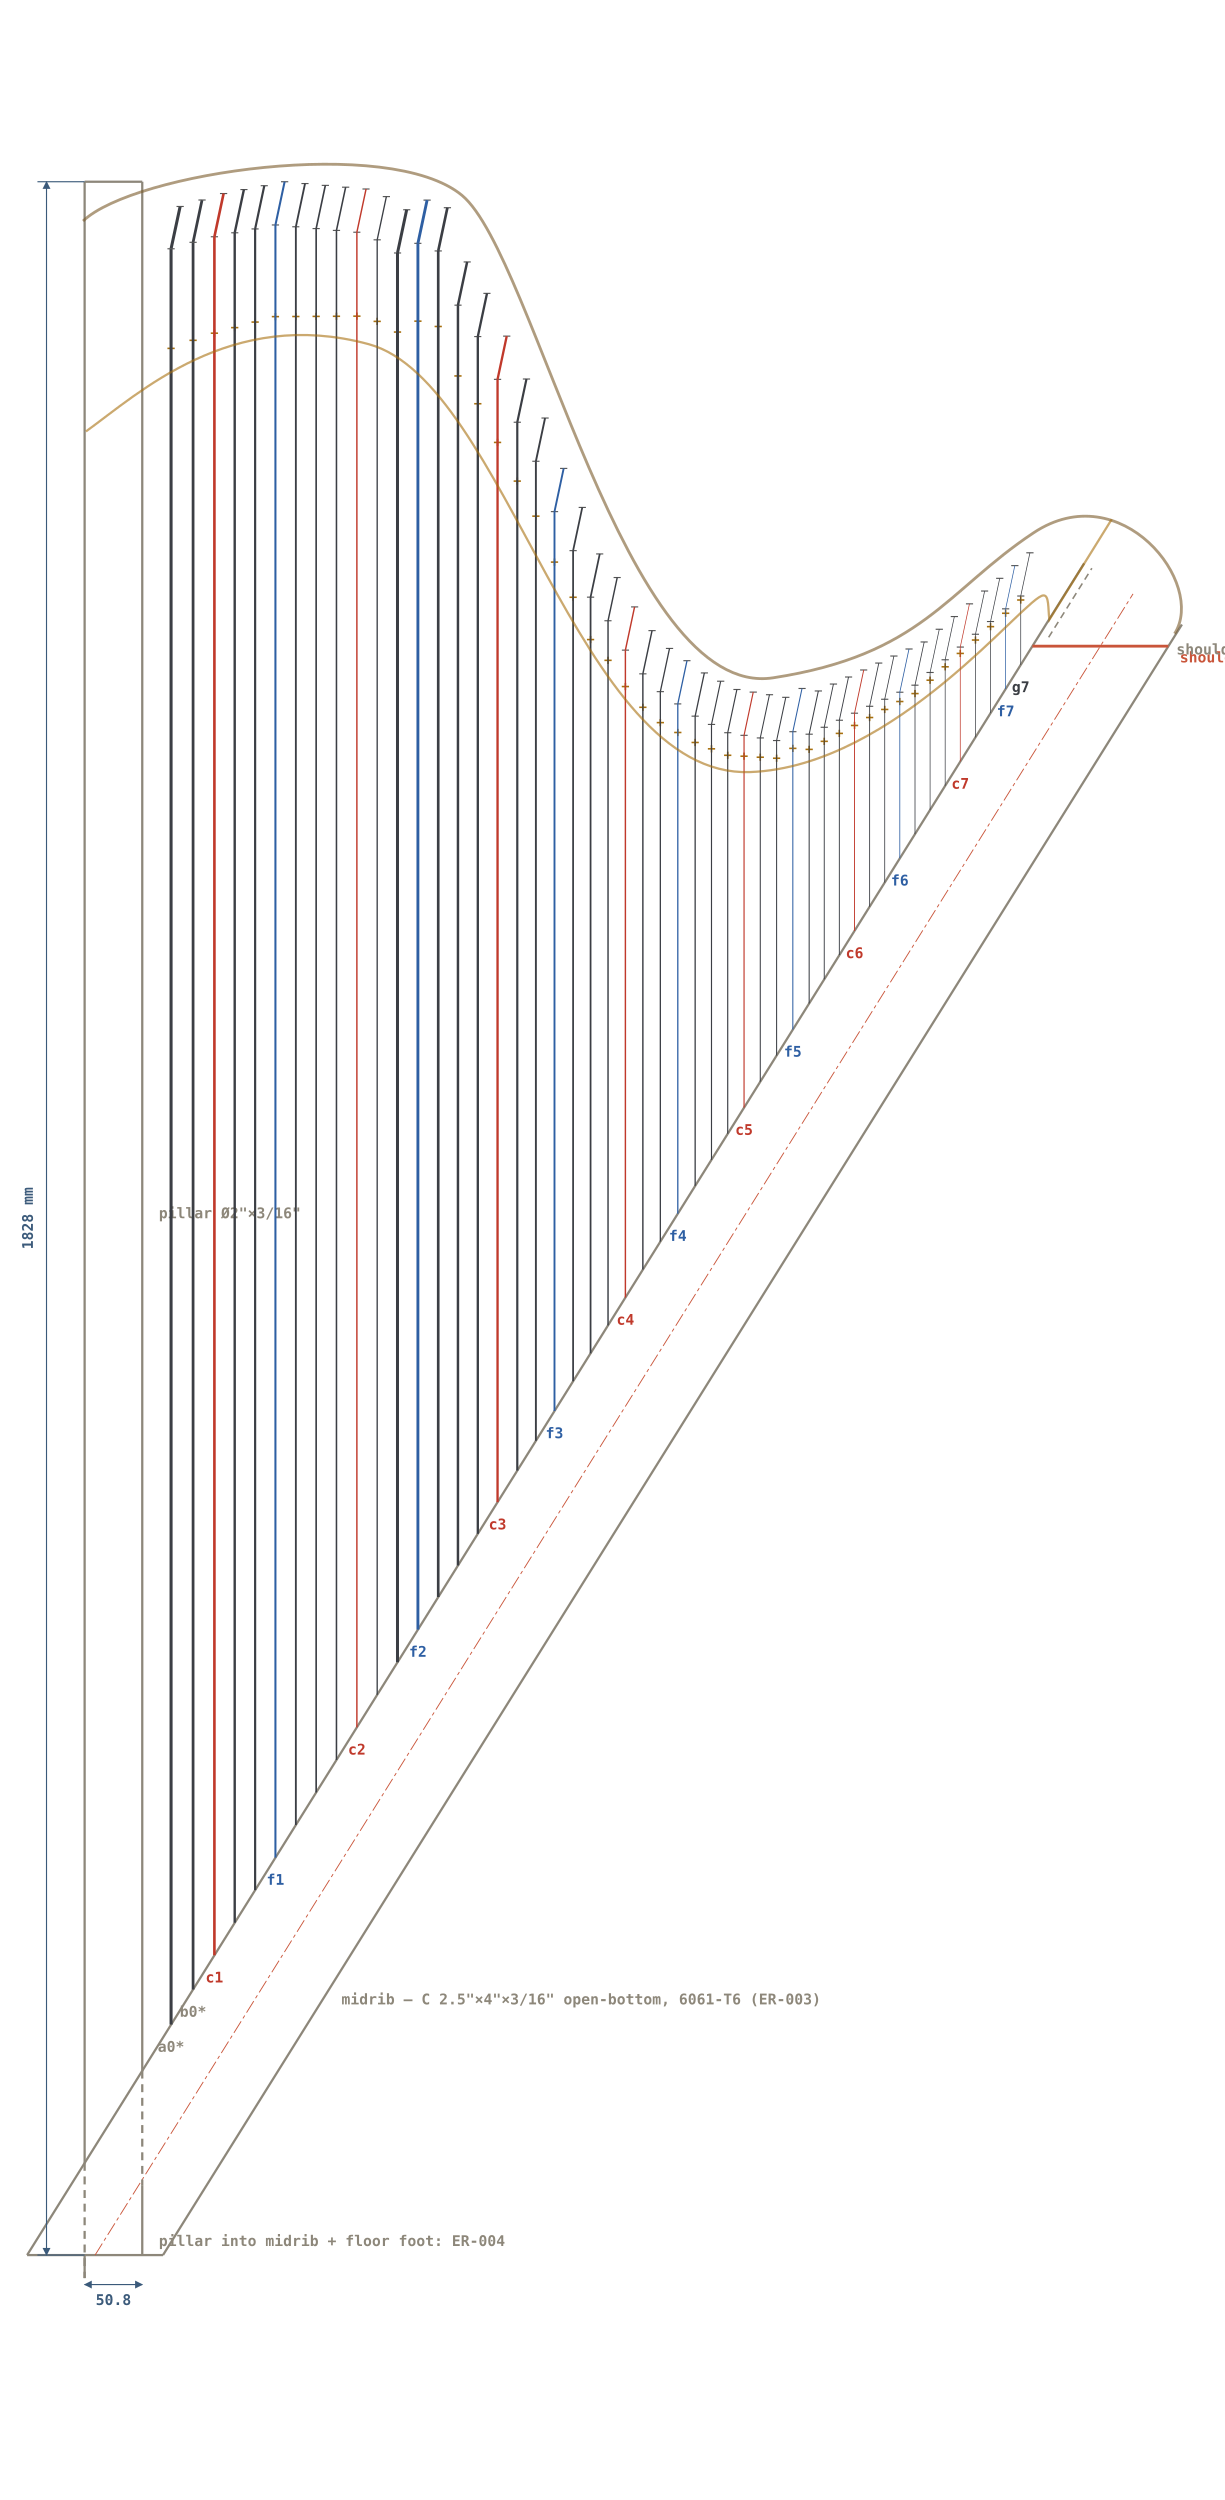
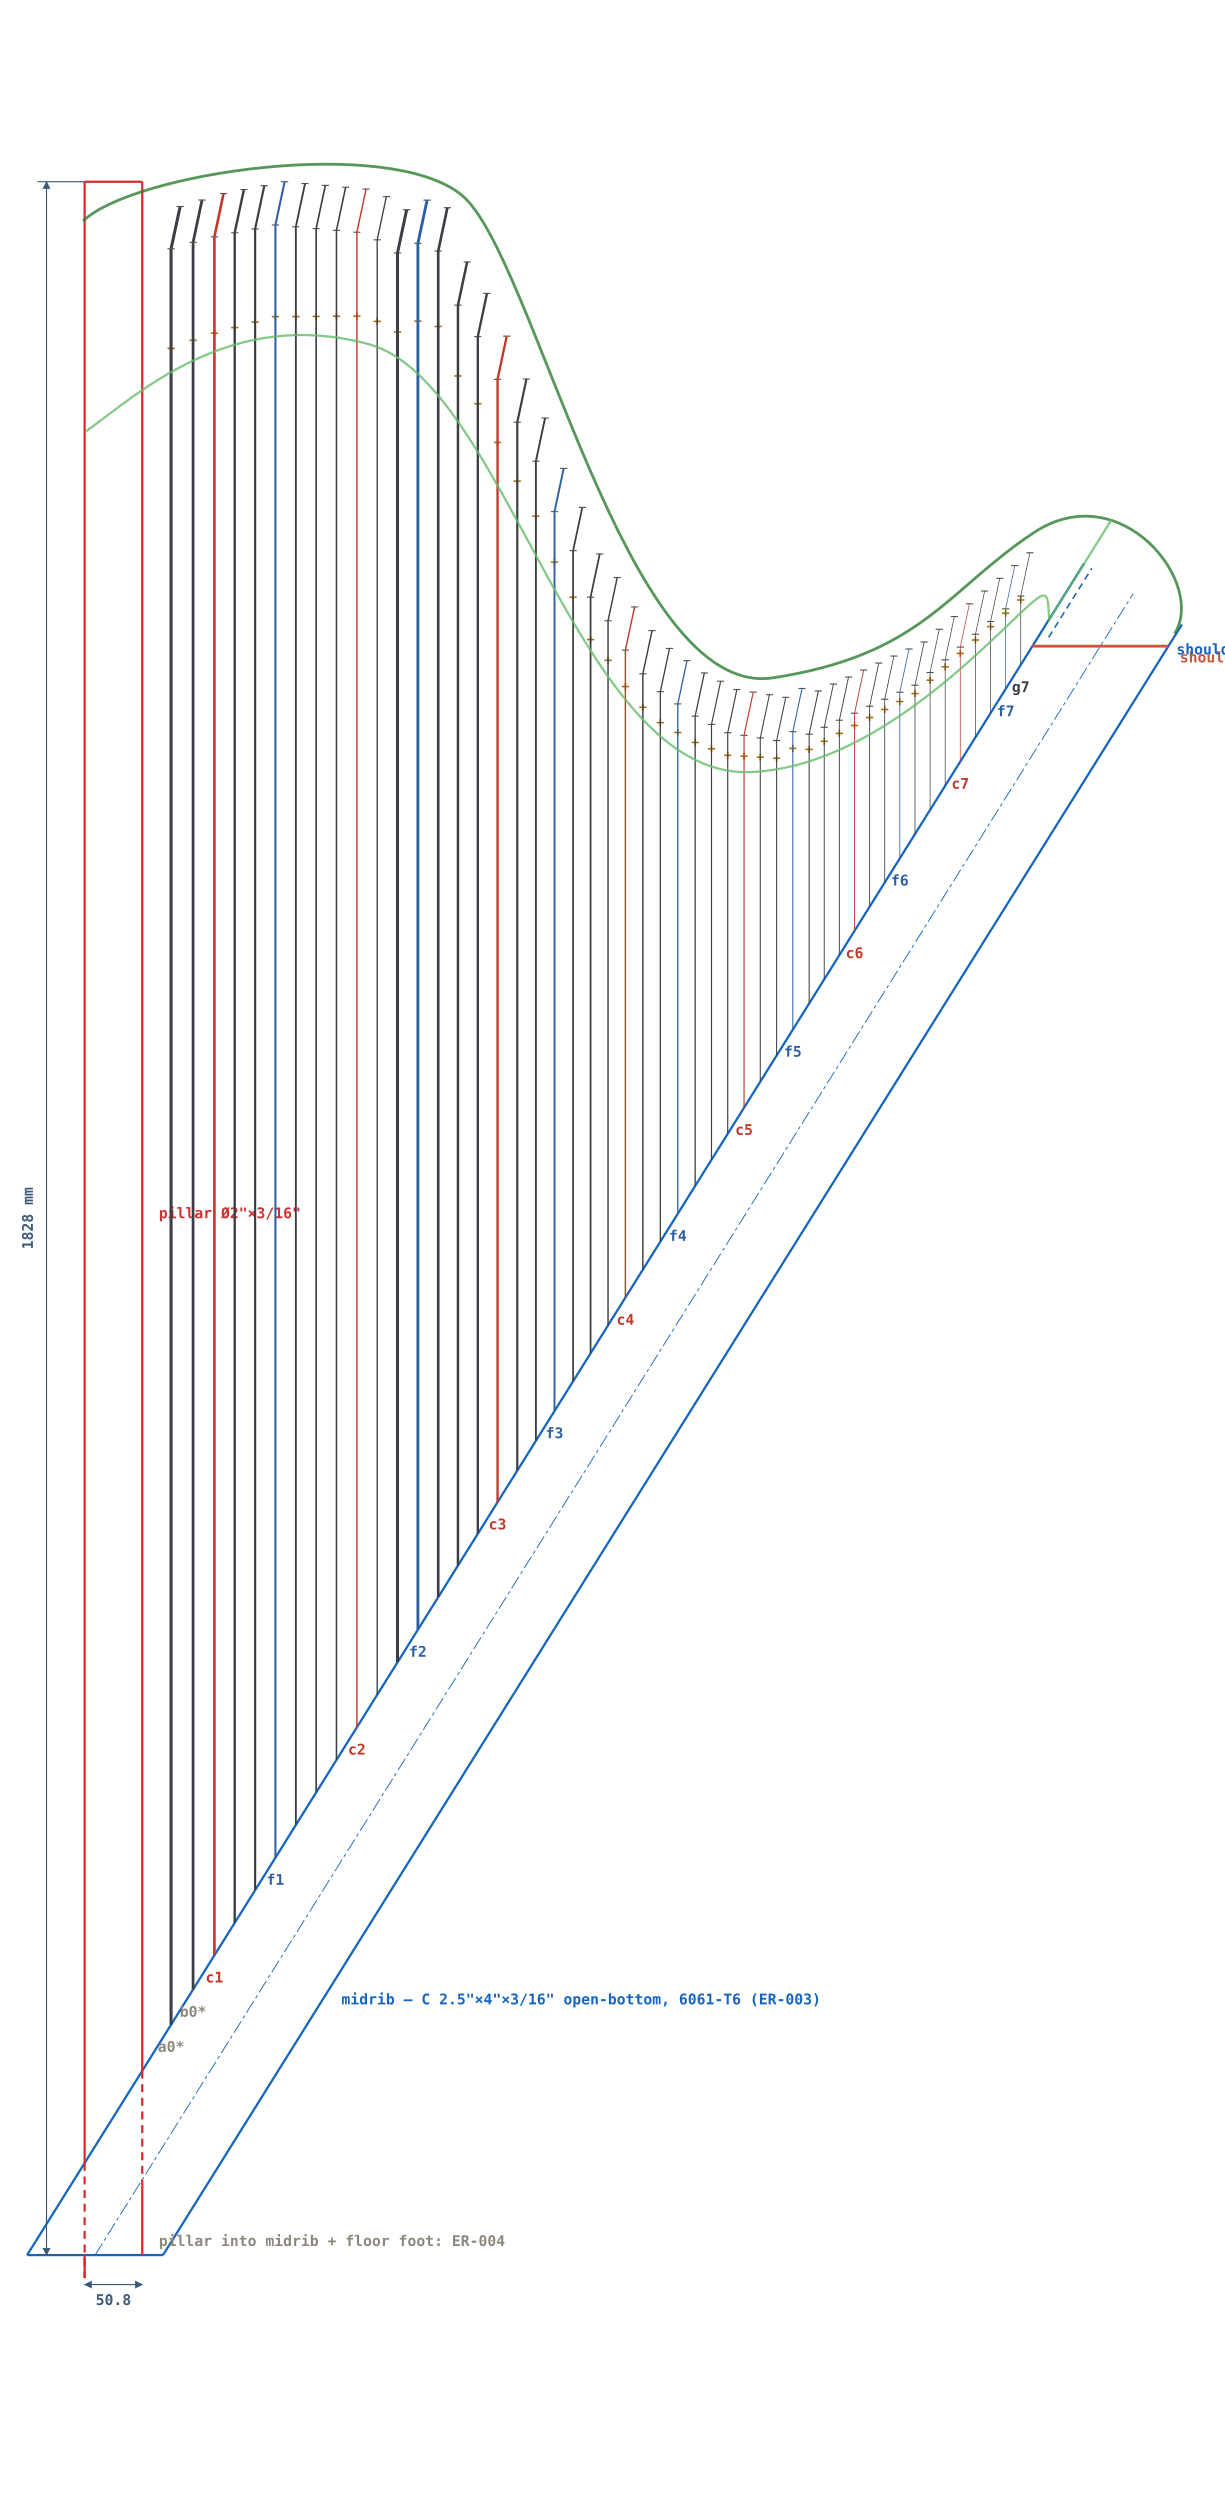
<svg xmlns="http://www.w3.org/2000/svg" width="942mm" height="1924mm" viewBox="65 0 1079 1924">
  <style>.nl{font-size:13px;font-weight:700;font-family:ui-monospace,Menlo,Consolas,monospace}</style>
  <defs>
    <marker id="arr" viewBox="0 0 10 10" refX="9" refY="5" markerWidth="7" markerHeight="7" orient="auto-start-reverse">
      <path d="M0 0 L10 5 L0 10 z" fill="#3b5a7a" />
    </marker>
  </defs>
-   <line x1="88.9" y1="1848.0" x2="1020.7" y2="356.7" stroke="#8d877a" stroke-width="2" />
-   <line x1="208.7" y1="1848.0" x2="1106.9" y2="410.6" stroke="#8d877a" stroke-width="2" />
-   <line x1="989.4" y1="421.9" x2="1027.5" y2="361.0" stroke="#8d877a" stroke-width="1.4" stroke-dasharray="6 4" />
+   <line x1="88.9" y1="1848.0" x2="1020.7" y2="356.7" stroke="#1565c0" stroke-width="2" />
+   <line x1="208.7" y1="1848.0" x2="1106.9" y2="410.6" stroke="#1565c0" stroke-width="2" />
+   <line x1="989.4" y1="421.9" x2="1027.5" y2="361.0" stroke="#1565c0" stroke-width="1.4" stroke-dasharray="6 4" />
  <line x1="975.1" y1="429.7" x2="1094.9" y2="429.7" stroke="#c9553a" stroke-width="2.5" />
  <text x="1105" y="444" class="nl" fill="#c9553a">shoulder weld</text>
-   <text x="1102" y="437" class="nl" fill="#8d877a">shoulder rebate: ER-005</text>
-   <line x1="88.9" y1="1848.0" x2="208.7" y2="1848.0" stroke="#8d877a" stroke-width="2" />
-   <line x1="148.8" y1="1848.0" x2="1063.8" y2="383.6" stroke="#c9553a" stroke-width="0.8" stroke-dasharray="12 3 3 3" />
-   <text x="366" y="1627" class="nl" fill="#8d877a">midrib — C 2.5"×4"×3/16" open-bottom, 6061-T6 (ER-003)</text>
-   <line x1="139.6" y1="20.3" x2="139.6" y2="1766.7" stroke="#8d877a" stroke-width="2" />
-   <line x1="139.6" y1="1766.7" x2="139.6" y2="1868.3" stroke="#8d877a" stroke-width="2" stroke-dasharray="7 5" />
-   <line x1="139.6" y1="1868.3" x2="139.6" y2="1848.0" stroke="#8d877a" stroke-width="2" />
-   <line x1="190.4" y1="20.3" x2="190.4" y2="1685.4" stroke="#8d877a" stroke-width="2" />
-   <line x1="190.4" y1="1685.4" x2="190.4" y2="1787.0" stroke="#8d877a" stroke-width="2" stroke-dasharray="7 5" />
-   <line x1="190.4" y1="1787.0" x2="190.4" y2="1848.0" stroke="#8d877a" stroke-width="2" />
-   <line x1="139.6" y1="20.3" x2="190.4" y2="20.3" stroke="#8d877a" stroke-width="2" />
-   <text x="205" y="934" class="nl" fill="#8d877a">pillar Ø2"×3/16"</text>
+   <text x="1102" y="437" class="nl" fill="#1565c0">shoulder rebate: ER-005</text>
+   <line x1="88.9" y1="1848.0" x2="208.7" y2="1848.0" stroke="#1565c0" stroke-width="2" />
+   <line x1="148.8" y1="1848.0" x2="1063.8" y2="383.6" stroke="#1565c0" stroke-width="0.8" stroke-dasharray="12 3 3 3" />
+   <text x="366" y="1627" class="nl" fill="#1565c0">midrib — C 2.5"×4"×3/16" open-bottom, 6061-T6 (ER-003)</text>
+   <line x1="139.6" y1="20.3" x2="139.6" y2="1766.7" stroke="#d32f2f" stroke-width="2" />
+   <line x1="139.6" y1="1766.7" x2="139.6" y2="1868.3" stroke="#d32f2f" stroke-width="2" stroke-dasharray="7 5" />
+   <line x1="139.6" y1="1868.3" x2="139.6" y2="1848.0" stroke="#d32f2f" stroke-width="2" />
+   <line x1="190.4" y1="20.3" x2="190.4" y2="1685.4" stroke="#d32f2f" stroke-width="2" />
+   <line x1="190.4" y1="1685.4" x2="190.4" y2="1787.0" stroke="#d32f2f" stroke-width="2" stroke-dasharray="7 5" />
+   <line x1="190.4" y1="1787.0" x2="190.4" y2="1848.0" stroke="#d32f2f" stroke-width="2" />
+   <line x1="139.6" y1="20.3" x2="190.4" y2="20.3" stroke="#d32f2f" stroke-width="2" />
+   <text x="205" y="934" class="nl" fill="#d32f2f">pillar Ø2"×3/16"</text>
  <text x="205" y="1840" class="nl" fill="#8d877a">pillar into midrib + floor foot: ER-004</text>
  <g stroke="#3b5a7a" stroke-width="1" fill="none">
    <line x1="106" y1="20.3" x2="106" y2="1848.0" marker-start="url(#arr)" marker-end="url(#arr)" />
    <line x1="98" y1="20.3" x2="139.6" y2="20.3" />
    <line x1="98" y1="1848.0" x2="139.6" y2="1848.0" />
  </g>
  <text x="94" y="934" class="nl" fill="#3b5a7a" text-anchor="middle" transform="rotate(-90 94 934)">1828 mm</text>
  <g stroke="#3b5a7a" stroke-width="1" fill="none">
    <line x1="139.6" y1="1874.0" x2="190.4" y2="1874.0" marker-start="url(#arr)" marker-end="url(#arr)" />
  </g>
  <text x="165" y="1892" class="nl" fill="#3b5a7a" text-anchor="middle">50.8</text>
  <g stroke="#555" stroke-width="1.0" fill="none">
    <line x1="250.8" y1="68.8" x2="257.2" y2="68.8" />
    <line x1="258.9" y1="30.7" x2="265.3" y2="30.7" />
    <line x1="268.8" y1="65.3" x2="275.1" y2="65.3" />
    <line x1="276.9" y1="27.2" x2="283.2" y2="27.2" />
    <line x1="286.7" y1="61.9" x2="293.0" y2="61.9" />
    <line x1="294.8" y1="23.8" x2="301.1" y2="23.8" />
    <line x1="304.6" y1="58.4" x2="311.0" y2="58.4" />
    <line x1="312.7" y1="20.3" x2="319.1" y2="20.3" />
    <line x1="322.6" y1="60.0" x2="328.9" y2="60.0" />
    <line x1="330.7" y1="21.9" x2="337.0" y2="21.9" />
    <line x1="340.5" y1="61.6" x2="346.9" y2="61.6" />
    <line x1="348.6" y1="23.5" x2="355.0" y2="23.5" />
    <line x1="358.4" y1="63.2" x2="364.8" y2="63.2" />
    <line x1="366.5" y1="25.1" x2="372.9" y2="25.1" />
    <line x1="376.4" y1="64.8" x2="382.7" y2="64.8" />
    <line x1="384.5" y1="26.7" x2="390.8" y2="26.7" />
    <line x1="394.3" y1="71.5" x2="400.7" y2="71.5" />
    <line x1="402.4" y1="33.4" x2="408.8" y2="33.4" />
    <line x1="412.3" y1="83.1" x2="418.6" y2="83.1" />
    <line x1="420.4" y1="45.0" x2="426.7" y2="45.0" />
    <line x1="430.2" y1="74.6" x2="436.5" y2="74.6" />
    <line x1="438.3" y1="36.5" x2="444.7" y2="36.5" />
    <line x1="448.1" y1="81.3" x2="454.5" y2="81.3" />
    <line x1="456.2" y1="43.2" x2="462.6" y2="43.2" />
    <line x1="465.6" y1="129.1" x2="471.9" y2="129.1" />
    <line x1="473.7" y1="91.0" x2="480.0" y2="91.0" />
    <line x1="483.0" y1="156.8" x2="489.3" y2="156.8" />
    <line x1="491.1" y1="118.7" x2="497.4" y2="118.7" />
    <line x1="500.4" y1="194.5" x2="506.8" y2="194.5" />
    <line x1="508.5" y1="156.4" x2="514.9" y2="156.4" />
    <line x1="517.8" y1="232.3" x2="524.2" y2="232.3" />
    <line x1="525.9" y1="194.2" x2="532.3" y2="194.2" />
    <line x1="534.2" y1="266.7" x2="540.6" y2="266.7" />
    <line x1="542.3" y1="228.6" x2="548.7" y2="228.6" />
    <line x1="550.6" y1="311.1" x2="557.0" y2="311.1" />
    <line x1="558.7" y1="273.0" x2="565.1" y2="273.0" />
    <line x1="567.0" y1="345.5" x2="573.4" y2="345.5" />
    <line x1="575.1" y1="307.4" x2="581.5" y2="307.4" />
    <line x1="582.4" y1="386.5" x2="588.8" y2="386.5" />
    <line x1="590.5" y1="348.4" x2="596.8" y2="348.4" />
    <line x1="597.8" y1="407.3" x2="604.1" y2="407.3" />
    <line x1="605.9" y1="369.2" x2="612.2" y2="369.2" />
    <line x1="613.2" y1="433.2" x2="619.5" y2="433.2" />
    <line x1="621.3" y1="395.1" x2="627.6" y2="395.1" />
    <line x1="628.5" y1="454.1" x2="634.9" y2="454.1" />
    <line x1="636.6" y1="416.0" x2="643.0" y2="416.0" />
    <line x1="643.9" y1="469.8" x2="650.3" y2="469.8" />
    <line x1="652.0" y1="431.7" x2="658.4" y2="431.7" />
    <line x1="659.3" y1="480.6" x2="665.6" y2="480.6" />
    <line x1="667.4" y1="442.5" x2="673.7" y2="442.5" />
    <line x1="674.6" y1="491.4" x2="681.0" y2="491.4" />
    <line x1="682.8" y1="453.3" x2="689.1" y2="453.3" />
    <line x1="689.0" y1="498.7" x2="695.4" y2="498.7" />
    <line x1="697.1" y1="460.6" x2="703.5" y2="460.6" />
    <line x1="703.4" y1="506.0" x2="709.7" y2="506.0" />
    <line x1="711.5" y1="467.9" x2="717.8" y2="467.9" />
    <line x1="717.7" y1="508.3" x2="724.1" y2="508.3" />
    <line x1="725.8" y1="470.2" x2="732.2" y2="470.2" />
    <line x1="732.1" y1="510.6" x2="738.4" y2="510.6" />
    <line x1="740.2" y1="472.5" x2="746.5" y2="472.5" />
    <line x1="746.4" y1="512.9" x2="752.8" y2="512.9" />
    <line x1="754.5" y1="474.8" x2="760.9" y2="474.8" />
    <line x1="760.8" y1="505.1" x2="767.1" y2="505.1" />
    <line x1="768.9" y1="467.0" x2="775.2" y2="467.0" />
    <line x1="775.1" y1="507.3" x2="781.5" y2="507.3" />
    <line x1="783.2" y1="469.2" x2="789.6" y2="469.2" />
    <line x1="788.4" y1="501.2" x2="794.8" y2="501.2" />
    <line x1="796.5" y1="463.1" x2="802.9" y2="463.1" />
    <line x1="801.8" y1="495.0" x2="808.1" y2="495.0" />
    <line x1="809.9" y1="456.9" x2="816.2" y2="456.9" />
    <line x1="815.1" y1="488.8" x2="821.4" y2="488.8" />
    <line x1="823.2" y1="450.7" x2="829.5" y2="450.7" />
    <line x1="828.4" y1="482.7" x2="834.8" y2="482.7" />
    <line x1="836.5" y1="444.6" x2="842.8" y2="444.6" />
    <line x1="841.7" y1="476.5" x2="848.1" y2="476.5" />
    <line x1="849.8" y1="438.4" x2="856.2" y2="438.4" />
    <line x1="855.1" y1="470.3" x2="861.4" y2="470.3" />
    <line x1="863.2" y1="432.2" x2="869.5" y2="432.2" />
    <line x1="868.4" y1="464.1" x2="874.7" y2="464.1" />
    <line x1="876.5" y1="426.0" x2="882.8" y2="426.0" />
    <line x1="881.7" y1="452.9" x2="888.1" y2="452.9" />
    <line x1="889.8" y1="414.8" x2="896.2" y2="414.8" />
    <line x1="895.0" y1="441.7" x2="901.4" y2="441.7" />
    <line x1="903.1" y1="403.6" x2="909.5" y2="403.6" />
    <line x1="908.4" y1="430.5" x2="914.7" y2="430.5" />
    <line x1="916.5" y1="392.4" x2="922.8" y2="392.4" />
    <line x1="921.7" y1="419.2" x2="928.0" y2="419.2" />
    <line x1="929.8" y1="381.1" x2="936.1" y2="381.1" />
    <line x1="935.0" y1="408.0" x2="941.3" y2="408.0" />
    <line x1="943.1" y1="369.9" x2="949.5" y2="369.9" />
    <line x1="948.3" y1="396.8" x2="954.7" y2="396.8" />
    <line x1="956.4" y1="358.7" x2="962.8" y2="358.7" />
    <line x1="961.7" y1="385.5" x2="968.0" y2="385.5" />
    <line x1="969.7" y1="347.4" x2="976.1" y2="347.4" />
  </g>
  <line x1="254.0" y1="68.8" x2="262.1" y2="30.7" stroke="#c0392b" stroke-width="2.311" />
  <line x1="271.9" y1="65.3" x2="280.0" y2="27.2" stroke="#3b3e44" stroke-width="2.108" />
  <line x1="289.9" y1="61.9" x2="298.0" y2="23.8" stroke="#3b3e44" stroke-width="1.930" />
  <line x1="307.8" y1="58.4" x2="315.9" y2="20.3" stroke="#2e5fa3" stroke-width="1.803" />
  <line x1="325.8" y1="60.0" x2="333.9" y2="21.9" stroke="#3b3e44" stroke-width="1.626" />
  <line x1="343.7" y1="61.6" x2="351.8" y2="23.5" stroke="#3b3e44" stroke-width="1.448" />
  <line x1="361.6" y1="63.2" x2="369.7" y2="25.1" stroke="#3b3e44" stroke-width="1.372" />
  <line x1="379.6" y1="64.8" x2="387.7" y2="26.7" stroke="#c0392b" stroke-width="1.270" />
  <line x1="397.5" y1="71.5" x2="405.6" y2="33.4" stroke="#3b3e44" stroke-width="1.168" />
  <line x1="415.4" y1="83.1" x2="423.5" y2="45.0" stroke="#3b3e44" stroke-width="2.642" />
  <line x1="433.4" y1="74.6" x2="441.5" y2="36.5" stroke="#2e5fa3" stroke-width="2.540" />
  <line x1="451.3" y1="81.3" x2="459.4" y2="43.2" stroke="#3b3e44" stroke-width="2.337" />
  <line x1="468.7" y1="129.1" x2="476.8" y2="91.0" stroke="#3b3e44" stroke-width="2.184" />
  <line x1="486.2" y1="156.8" x2="494.3" y2="118.7" stroke="#3b3e44" stroke-width="2.057" />
  <line x1="503.6" y1="194.5" x2="511.7" y2="156.4" stroke="#c0392b" stroke-width="2.057" />
  <line x1="521.0" y1="232.3" x2="529.1" y2="194.2" stroke="#3b3e44" stroke-width="1.930" />
  <line x1="537.4" y1="266.7" x2="545.5" y2="228.6" stroke="#3b3e44" stroke-width="1.676" />
  <line x1="553.8" y1="311.1" x2="561.9" y2="273.0" stroke="#2e5fa3" stroke-width="1.676" />
  <line x1="570.2" y1="345.5" x2="578.3" y2="307.4" stroke="#3b3e44" stroke-width="1.549" />
  <line x1="585.6" y1="386.5" x2="593.7" y2="348.4" stroke="#3b3e44" stroke-width="1.549" />
  <line x1="601.0" y1="407.3" x2="609.1" y2="369.2" stroke="#3b3e44" stroke-width="1.270" />
  <line x1="616.3" y1="433.2" x2="624.4" y2="395.1" stroke="#c0392b" stroke-width="1.270" />
  <line x1="631.7" y1="454.1" x2="639.8" y2="416.0" stroke="#3b3e44" stroke-width="1.270" />
  <line x1="647.1" y1="469.8" x2="655.2" y2="431.7" stroke="#3b3e44" stroke-width="1.143" />
  <line x1="662.5" y1="480.6" x2="670.6" y2="442.5" stroke="#2e5fa3" stroke-width="1.143" />
  <line x1="677.8" y1="491.4" x2="685.9" y2="453.3" stroke="#3b3e44" stroke-width="1.143" />
  <line x1="692.2" y1="498.7" x2="700.3" y2="460.6" stroke="#3b3e44" stroke-width="1.016" />
  <line x1="706.5" y1="506.0" x2="714.6" y2="467.9" stroke="#3b3e44" stroke-width="1.016" />
  <line x1="720.9" y1="508.3" x2="729.0" y2="470.2" stroke="#c0392b" stroke-width="1.016" />
  <line x1="735.2" y1="510.6" x2="743.3" y2="472.5" stroke="#3b3e44" stroke-width="0.914" />
  <line x1="749.6" y1="512.9" x2="757.7" y2="474.8" stroke="#3b3e44" stroke-width="0.914" />
  <line x1="763.9" y1="505.1" x2="772.0" y2="467.0" stroke="#2e5fa3" stroke-width="0.914" />
  <line x1="778.3" y1="507.3" x2="786.4" y2="469.2" stroke="#3b3e44" stroke-width="0.914" />
  <line x1="791.6" y1="501.2" x2="799.7" y2="463.1" stroke="#3b3e44" stroke-width="0.813" />
  <line x1="804.9" y1="495.0" x2="813.0" y2="456.9" stroke="#3b3e44" stroke-width="0.813" />
  <line x1="818.3" y1="488.8" x2="826.4" y2="450.7" stroke="#c0392b" stroke-width="0.813" />
  <line x1="831.6" y1="482.7" x2="839.7" y2="444.6" stroke="#3b3e44" stroke-width="0.762" />
  <line x1="844.9" y1="476.5" x2="853.0" y2="438.4" stroke="#3b3e44" stroke-width="0.711" />
  <line x1="858.2" y1="470.3" x2="866.3" y2="432.2" stroke="#2e5fa3" stroke-width="0.711" />
  <line x1="871.6" y1="464.1" x2="879.7" y2="426.0" stroke="#3b3e44" stroke-width="0.711" />
  <line x1="884.9" y1="452.9" x2="893.0" y2="414.8" stroke="#3b3e44" stroke-width="0.635" />
  <line x1="898.2" y1="441.7" x2="906.3" y2="403.6" stroke="#3b3e44" stroke-width="0.635" />
  <line x1="911.5" y1="430.5" x2="919.6" y2="392.4" stroke="#c0392b" stroke-width="0.635" />
  <line x1="924.9" y1="419.2" x2="933.0" y2="381.1" stroke="#3b3e44" stroke-width="0.635" />
  <line x1="938.2" y1="408.0" x2="946.3" y2="369.9" stroke="#3b3e44" stroke-width="0.635" />
  <line x1="951.5" y1="396.8" x2="959.6" y2="358.7" stroke="#2e5fa3" stroke-width="0.635" />
  <line x1="964.8" y1="385.5" x2="972.9" y2="347.4" stroke="#3b3e44" stroke-width="0.635" />
  <g stroke="#a8700f" stroke-width="1.4">
    <line x1="250.8" y1="153.8" x2="257.2" y2="153.8" />
    <line x1="254.0" y1="150.6" x2="254.0" y2="157.0" />
  </g>
  <g stroke="#a8700f" stroke-width="1.4">
    <line x1="268.7" y1="148.9" x2="275.1" y2="148.9" />
    <line x1="271.9" y1="145.7" x2="271.9" y2="152.1" />
  </g>
  <g stroke="#a8700f" stroke-width="1.4">
    <line x1="286.7" y1="144.0" x2="293.1" y2="144.0" />
    <line x1="289.9" y1="140.8" x2="289.9" y2="147.2" />
  </g>
  <g stroke="#a8700f" stroke-width="1.4">
    <line x1="304.6" y1="139.2" x2="311.0" y2="139.2" />
    <line x1="307.8" y1="136.0" x2="307.8" y2="142.4" />
  </g>
  <g stroke="#a8700f" stroke-width="1.4">
    <line x1="322.6" y1="139.1" x2="329.0" y2="139.1" />
    <line x1="325.8" y1="135.9" x2="325.8" y2="142.3" />
  </g>
  <g stroke="#a8700f" stroke-width="1.4">
    <line x1="340.5" y1="139.0" x2="346.9" y2="139.0" />
    <line x1="343.7" y1="135.8" x2="343.7" y2="142.2" />
  </g>
  <g stroke="#a8700f" stroke-width="1.4">
    <line x1="358.4" y1="138.9" x2="364.8" y2="138.9" />
    <line x1="361.6" y1="135.7" x2="361.6" y2="142.1" />
  </g>
  <g stroke="#a8700f" stroke-width="1.4">
    <line x1="376.4" y1="138.8" x2="382.8" y2="138.8" />
    <line x1="379.6" y1="135.6" x2="379.6" y2="142.0" />
  </g>
  <g stroke="#a8700f" stroke-width="1.4">
    <line x1="394.3" y1="143.4" x2="400.7" y2="143.4" />
    <line x1="397.5" y1="140.2" x2="397.5" y2="146.6" />
  </g>
  <g stroke="#a8700f" stroke-width="1.4">
    <line x1="412.2" y1="152.8" x2="418.6" y2="152.8" />
    <line x1="415.4" y1="149.6" x2="415.4" y2="156.0" />
  </g>
  <g stroke="#a8700f" stroke-width="1.4">
    <line x1="430.2" y1="143.2" x2="436.6" y2="143.2" />
    <line x1="433.4" y1="140.0" x2="433.4" y2="146.4" />
  </g>
  <g stroke="#a8700f" stroke-width="1.4">
    <line x1="448.1" y1="147.9" x2="454.5" y2="147.9" />
    <line x1="451.3" y1="144.7" x2="451.3" y2="151.1" />
  </g>
  <g stroke="#a8700f" stroke-width="1.4">
    <line x1="465.5" y1="191.5" x2="471.9" y2="191.5" />
    <line x1="468.7" y1="188.3" x2="468.7" y2="194.7" />
  </g>
  <g stroke="#a8700f" stroke-width="1.4">
    <line x1="483.0" y1="216.0" x2="489.4" y2="216.0" />
    <line x1="486.2" y1="212.8" x2="486.2" y2="219.2" />
  </g>
  <g stroke="#a8700f" stroke-width="1.4">
    <line x1="500.4" y1="250.1" x2="506.8" y2="250.1" />
    <line x1="503.6" y1="246.9" x2="503.6" y2="253.3" />
  </g>
  <g stroke="#a8700f" stroke-width="1.4">
    <line x1="517.8" y1="284.2" x2="524.2" y2="284.2" />
    <line x1="521.0" y1="281.0" x2="521.0" y2="287.4" />
  </g>
  <g stroke="#a8700f" stroke-width="1.4">
    <line x1="534.2" y1="315.1" x2="540.6" y2="315.1" />
    <line x1="537.4" y1="311.9" x2="537.4" y2="318.3" />
  </g>
  <g stroke="#a8700f" stroke-width="1.4">
    <line x1="550.6" y1="355.6" x2="557.0" y2="355.6" />
    <line x1="553.8" y1="352.4" x2="553.8" y2="358.8" />
  </g>
  <g stroke="#a8700f" stroke-width="1.4">
    <line x1="567.0" y1="386.6" x2="573.4" y2="386.6" />
    <line x1="570.2" y1="383.4" x2="570.2" y2="389.8" />
  </g>
  <g stroke="#a8700f" stroke-width="1.4">
    <line x1="582.4" y1="423.9" x2="588.8" y2="423.9" />
    <line x1="585.6" y1="420.7" x2="585.6" y2="427.1" />
  </g>
  <g stroke="#a8700f" stroke-width="1.4">
    <line x1="597.8" y1="442.2" x2="604.2" y2="442.2" />
    <line x1="601.0" y1="439.0" x2="601.0" y2="445.4" />
  </g>
  <g stroke="#a8700f" stroke-width="1.4">
    <line x1="613.1" y1="465.3" x2="619.5" y2="465.3" />
    <line x1="616.3" y1="462.1" x2="616.3" y2="468.5" />
  </g>
  <g stroke="#a8700f" stroke-width="1.4">
    <line x1="628.5" y1="483.6" x2="634.9" y2="483.6" />
    <line x1="631.7" y1="480.4" x2="631.7" y2="486.8" />
  </g>
  <g stroke="#a8700f" stroke-width="1.4">
    <line x1="643.9" y1="497.1" x2="650.3" y2="497.1" />
    <line x1="647.1" y1="493.9" x2="647.1" y2="500.3" />
  </g>
  <g stroke="#a8700f" stroke-width="1.4">
    <line x1="659.3" y1="505.8" x2="665.7" y2="505.8" />
    <line x1="662.5" y1="502.6" x2="662.5" y2="509.0" />
  </g>
  <g stroke="#a8700f" stroke-width="1.4">
    <line x1="674.6" y1="514.6" x2="681.0" y2="514.6" />
    <line x1="677.8" y1="511.4" x2="677.8" y2="517.8" />
  </g>
  <g stroke="#a8700f" stroke-width="1.4">
    <line x1="689.0" y1="520.2" x2="695.4" y2="520.2" />
    <line x1="692.2" y1="517.0" x2="692.2" y2="523.4" />
  </g>
  <g stroke="#a8700f" stroke-width="1.4">
    <line x1="703.3" y1="525.9" x2="709.7" y2="525.9" />
    <line x1="706.5" y1="522.7" x2="706.5" y2="529.1" />
  </g>
  <g stroke="#a8700f" stroke-width="1.4">
    <line x1="717.7" y1="526.7" x2="724.1" y2="526.7" />
    <line x1="720.9" y1="523.5" x2="720.9" y2="529.9" />
  </g>
  <g stroke="#a8700f" stroke-width="1.4">
    <line x1="732.0" y1="527.6" x2="738.4" y2="527.6" />
    <line x1="735.2" y1="524.4" x2="735.2" y2="530.8" />
  </g>
  <g stroke="#a8700f" stroke-width="1.4">
    <line x1="746.4" y1="528.5" x2="752.8" y2="528.5" />
    <line x1="749.6" y1="525.3" x2="749.6" y2="531.7" />
  </g>
  <g stroke="#a8700f" stroke-width="1.4">
    <line x1="760.7" y1="519.8" x2="767.1" y2="519.8" />
    <line x1="763.9" y1="516.6" x2="763.9" y2="523.0" />
  </g>
  <g stroke="#a8700f" stroke-width="1.4">
    <line x1="775.1" y1="520.7" x2="781.5" y2="520.7" />
    <line x1="778.3" y1="517.5" x2="778.3" y2="523.9" />
  </g>
  <g stroke="#a8700f" stroke-width="1.4">
    <line x1="788.4" y1="513.6" x2="794.8" y2="513.6" />
    <line x1="791.6" y1="510.4" x2="791.6" y2="516.8" />
  </g>
  <g stroke="#a8700f" stroke-width="1.4">
    <line x1="801.7" y1="506.6" x2="808.1" y2="506.6" />
    <line x1="804.9" y1="503.4" x2="804.9" y2="509.8" />
  </g>
  <g stroke="#a8700f" stroke-width="1.4">
    <line x1="815.1" y1="499.6" x2="821.5" y2="499.6" />
    <line x1="818.3" y1="496.4" x2="818.3" y2="502.8" />
  </g>
  <g stroke="#a8700f" stroke-width="1.4">
    <line x1="828.4" y1="492.6" x2="834.8" y2="492.6" />
    <line x1="831.6" y1="489.4" x2="831.6" y2="495.8" />
  </g>
  <g stroke="#a8700f" stroke-width="1.4">
    <line x1="841.7" y1="485.5" x2="848.1" y2="485.5" />
    <line x1="844.9" y1="482.3" x2="844.9" y2="488.7" />
  </g>
  <g stroke="#a8700f" stroke-width="1.4">
    <line x1="855.0" y1="478.5" x2="861.4" y2="478.5" />
    <line x1="858.2" y1="475.3" x2="858.2" y2="481.7" />
  </g>
  <g stroke="#a8700f" stroke-width="1.4">
    <line x1="868.4" y1="471.5" x2="874.8" y2="471.5" />
    <line x1="871.6" y1="468.3" x2="871.6" y2="474.7" />
  </g>
  <g stroke="#a8700f" stroke-width="1.4">
    <line x1="881.7" y1="459.7" x2="888.1" y2="459.7" />
    <line x1="884.9" y1="456.5" x2="884.9" y2="462.9" />
  </g>
  <g stroke="#a8700f" stroke-width="1.4">
    <line x1="895.0" y1="447.9" x2="901.4" y2="447.9" />
    <line x1="898.2" y1="444.7" x2="898.2" y2="451.1" />
  </g>
  <g stroke="#a8700f" stroke-width="1.4">
    <line x1="908.3" y1="436.1" x2="914.7" y2="436.1" />
    <line x1="911.5" y1="432.9" x2="911.5" y2="439.3" />
  </g>
  <g stroke="#a8700f" stroke-width="1.4">
    <line x1="921.7" y1="424.3" x2="928.1" y2="424.3" />
    <line x1="924.9" y1="421.1" x2="924.9" y2="427.5" />
  </g>
  <g stroke="#a8700f" stroke-width="1.4">
    <line x1="935.0" y1="412.5" x2="941.4" y2="412.5" />
    <line x1="938.2" y1="409.3" x2="938.2" y2="415.7" />
  </g>
  <g stroke="#a8700f" stroke-width="1.4">
    <line x1="948.3" y1="400.7" x2="954.7" y2="400.7" />
    <line x1="951.5" y1="397.5" x2="951.5" y2="403.9" />
  </g>
  <g stroke="#a8700f" stroke-width="1.4">
    <line x1="961.6" y1="389.0" x2="968.0" y2="389.0" />
    <line x1="964.8" y1="385.8" x2="964.8" y2="392.2" />
  </g>
  <g stroke="#a8700f" stroke-width="1.4">
    <line x1="232.0" y1="160.1" x2="238.4" y2="160.1" />
    <line x1="235.2" y1="156.9" x2="235.2" y2="163.3" />
  </g>
  <g stroke="#a8700f" stroke-width="1.4">
    <line x1="212.6" y1="167.2" x2="219.0" y2="167.2" />
    <line x1="215.8" y1="164.0" x2="215.8" y2="170.4" />
  </g>
  <line x1="964.8" y1="446.2" x2="964.8" y2="385.5" stroke="#3b3e44" stroke-width="0.635" />
  <text x="964.8" y="470.2" class="nl" fill="#3b3e44" text-anchor="middle">g7</text>
  <line x1="951.5" y1="467.5" x2="951.5" y2="396.8" stroke="#2e5fa3" stroke-width="0.635" />
  <text x="951.5" y="491.5" class="nl" fill="#2e5fa3" text-anchor="middle">f7</text>
  <line x1="938.2" y1="488.8" x2="938.2" y2="408.0" stroke="#3b3e44" stroke-width="0.635" />
  <line x1="924.9" y1="510.1" x2="924.9" y2="419.2" stroke="#3b3e44" stroke-width="0.635" />
  <line x1="911.5" y1="531.4" x2="911.5" y2="430.5" stroke="#c0392b" stroke-width="0.635" />
  <text x="911.5" y="555.4" class="nl" fill="#c0392b" text-anchor="middle">c7</text>
  <line x1="898.2" y1="552.8" x2="898.2" y2="441.7" stroke="#3b3e44" stroke-width="0.635" />
  <line x1="884.9" y1="574.1" x2="884.9" y2="452.9" stroke="#3b3e44" stroke-width="0.635" />
  <line x1="871.6" y1="595.4" x2="871.6" y2="464.1" stroke="#3b3e44" stroke-width="0.711" />
  <line x1="858.2" y1="616.7" x2="858.2" y2="470.3" stroke="#2e5fa3" stroke-width="0.711" />
  <text x="858.2" y="640.7" class="nl" fill="#2e5fa3" text-anchor="middle">f6</text>
  <line x1="844.9" y1="638.1" x2="844.9" y2="476.5" stroke="#3b3e44" stroke-width="0.711" />
  <line x1="831.6" y1="659.4" x2="831.6" y2="482.7" stroke="#3b3e44" stroke-width="0.762" />
  <line x1="818.3" y1="680.7" x2="818.3" y2="488.8" stroke="#c0392b" stroke-width="0.813" />
  <text x="818.3" y="704.7" class="nl" fill="#c0392b" text-anchor="middle">c6</text>
  <line x1="804.9" y1="702.0" x2="804.9" y2="495.0" stroke="#3b3e44" stroke-width="0.813" />
  <line x1="791.6" y1="723.4" x2="791.6" y2="501.2" stroke="#3b3e44" stroke-width="0.813" />
  <line x1="778.3" y1="744.7" x2="778.3" y2="507.3" stroke="#3b3e44" stroke-width="0.914" />
  <line x1="763.9" y1="767.6" x2="763.9" y2="505.1" stroke="#2e5fa3" stroke-width="0.914" />
  <text x="763.9" y="791.6" class="nl" fill="#2e5fa3" text-anchor="middle">f5</text>
  <line x1="749.6" y1="790.6" x2="749.6" y2="512.9" stroke="#3b3e44" stroke-width="0.914" />
  <line x1="735.2" y1="813.6" x2="735.2" y2="510.6" stroke="#3b3e44" stroke-width="0.914" />
  <line x1="720.9" y1="836.5" x2="720.9" y2="508.3" stroke="#c0392b" stroke-width="1.016" />
  <text x="720.9" y="860.5" class="nl" fill="#c0392b" text-anchor="middle">c5</text>
  <line x1="706.5" y1="859.5" x2="706.5" y2="506.0" stroke="#3b3e44" stroke-width="1.016" />
  <line x1="692.2" y1="882.5" x2="692.2" y2="498.7" stroke="#3b3e44" stroke-width="1.016" />
  <line x1="677.8" y1="905.4" x2="677.8" y2="491.4" stroke="#3b3e44" stroke-width="1.143" />
  <line x1="662.5" y1="930.0" x2="662.5" y2="480.6" stroke="#2e5fa3" stroke-width="1.143" />
  <text x="662.5" y="954.0" class="nl" fill="#2e5fa3" text-anchor="middle">f4</text>
  <line x1="647.1" y1="954.6" x2="647.1" y2="469.8" stroke="#3b3e44" stroke-width="1.143" />
  <line x1="631.7" y1="979.2" x2="631.7" y2="454.1" stroke="#3b3e44" stroke-width="1.270" />
  <line x1="616.3" y1="1003.9" x2="616.3" y2="433.2" stroke="#c0392b" stroke-width="1.270" />
  <text x="616.3" y="1027.9" class="nl" fill="#c0392b" text-anchor="middle">c4</text>
  <line x1="601.0" y1="1028.5" x2="601.0" y2="407.3" stroke="#3b3e44" stroke-width="1.270" />
  <line x1="585.6" y1="1053.1" x2="585.6" y2="386.5" stroke="#3b3e44" stroke-width="1.549" />
  <line x1="570.2" y1="1077.7" x2="570.2" y2="345.5" stroke="#3b3e44" stroke-width="1.549" />
  <line x1="553.8" y1="1103.9" x2="553.8" y2="311.1" stroke="#2e5fa3" stroke-width="1.676" />
  <text x="553.8" y="1127.9" class="nl" fill="#2e5fa3" text-anchor="middle">f3</text>
  <line x1="537.4" y1="1130.2" x2="537.4" y2="266.7" stroke="#3b3e44" stroke-width="1.676" />
  <line x1="521.0" y1="1156.4" x2="521.0" y2="232.3" stroke="#3b3e44" stroke-width="1.930" />
  <line x1="503.6" y1="1184.3" x2="503.6" y2="194.5" stroke="#c0392b" stroke-width="2.057" />
  <text x="503.6" y="1208.3" class="nl" fill="#c0392b" text-anchor="middle">c3</text>
  <line x1="486.2" y1="1212.2" x2="486.2" y2="156.8" stroke="#3b3e44" stroke-width="2.057" />
  <line x1="468.7" y1="1240.1" x2="468.7" y2="129.1" stroke="#3b3e44" stroke-width="2.184" />
  <line x1="451.3" y1="1267.9" x2="451.3" y2="81.3" stroke="#3b3e44" stroke-width="2.337" />
  <line x1="433.4" y1="1296.6" x2="433.4" y2="74.6" stroke="#2e5fa3" stroke-width="2.540" />
  <text x="433.4" y="1320.6" class="nl" fill="#2e5fa3" text-anchor="middle">f2</text>
  <line x1="415.4" y1="1325.4" x2="415.4" y2="83.1" stroke="#3b3e44" stroke-width="2.642" />
  <line x1="397.5" y1="1354.1" x2="397.5" y2="71.5" stroke="#3b3e44" stroke-width="1.168" />
  <line x1="379.6" y1="1382.8" x2="379.6" y2="64.8" stroke="#c0392b" stroke-width="1.270" />
  <text x="379.6" y="1406.8" class="nl" fill="#c0392b" text-anchor="middle">c2</text>
  <line x1="361.6" y1="1411.5" x2="361.6" y2="63.2" stroke="#3b3e44" stroke-width="1.372" />
  <line x1="343.7" y1="1440.2" x2="343.7" y2="61.6" stroke="#3b3e44" stroke-width="1.448" />
  <line x1="325.8" y1="1468.9" x2="325.8" y2="60.0" stroke="#3b3e44" stroke-width="1.626" />
  <line x1="307.8" y1="1497.6" x2="307.8" y2="58.4" stroke="#2e5fa3" stroke-width="1.803" />
  <text x="307.8" y="1521.6" class="nl" fill="#2e5fa3" text-anchor="middle">f1</text>
  <line x1="289.9" y1="1526.3" x2="289.9" y2="61.9" stroke="#3b3e44" stroke-width="1.930" />
  <line x1="271.9" y1="1555.0" x2="271.9" y2="65.3" stroke="#3b3e44" stroke-width="2.108" />
  <line x1="254.0" y1="1583.7" x2="254.0" y2="68.8" stroke="#c0392b" stroke-width="2.311" />
  <text x="254.0" y="1607.7" class="nl" fill="#c0392b" text-anchor="middle">c1</text>
  <line x1="235.2" y1="1613.9" x2="235.2" y2="73.7" stroke="#3b3e44" stroke-width="2.426" />
  <line x1="235.2" y1="73.7" x2="243.1" y2="36.4" stroke="#3b3e44" stroke-width="2.426" />
  <g stroke="#555" stroke-width="1.0">
    <line x1="232.0" y1="73.7" x2="238.4" y2="73.7" />
    <line x1="239.9" y1="36.4" x2="246.3" y2="36.4" />
  </g>
  <text x="235.2" y="1637.9" class="nl" fill="#8d877a" text-anchor="middle">b0*</text>
  <line x1="215.8" y1="1644.8" x2="215.8" y2="79.4" stroke="#3b3e44" stroke-width="2.692" />
  <line x1="215.8" y1="79.4" x2="223.8" y2="42.1" stroke="#3b3e44" stroke-width="2.692" />
  <g stroke="#555" stroke-width="1.0">
    <line x1="212.6" y1="79.4" x2="219.0" y2="79.4" />
    <line x1="220.6" y1="42.1" x2="227.0" y2="42.1" />
  </g>
  <text x="215.8" y="1668.8" class="nl" fill="#8d877a" text-anchor="middle">a0*</text>
-   <path d="M 138.22,54.935 C 182.636,12.264 408.329,-20.833 472.261,32.301 536.194,85.436 615.437,477.81 746.634,457.583 877.832,437.356 899.005,380.96 976.112,329.784 c 77.107,-51.176 152.567,44.684 124.313,88.91" fill="none" stroke="#7a5a2a" stroke-width="2.5" opacity="0.6" />
-   <path d="m 140.746,240.416 c 46.266,-33.248 127.61,-109.938 249.248,-76.925 121.638,33.014 183.857,382.828 336.293,377.194 129.228,-4.776 242.909,-155.441 258.539,-155.713 5,-0.24 4,11 5.2,21.4 l 55,-88.55" fill="none" stroke="#a8700f" stroke-width="2.0" opacity="0.6" />
+   <path d="M 138.22,54.935 C 182.636,12.264 408.329,-20.833 472.261,32.301 536.194,85.436 615.437,477.81 746.634,457.583 877.832,437.356 899.005,380.96 976.112,329.784 c 77.107,-51.176 152.567,44.684 124.313,88.91" fill="none" stroke="#2e7d32" stroke-width="2.5" opacity="0.8" />
+   <path d="m 140.746,240.416 c 46.266,-33.248 127.61,-109.938 249.248,-76.925 121.638,33.014 183.857,382.828 336.293,377.194 129.228,-4.776 242.909,-155.441 258.539,-155.713 5,-0.24 4,11 5.2,21.4 l 55,-88.55" fill="none" stroke="#66bb6a" stroke-width="2.0" opacity="0.8" />
</svg>
